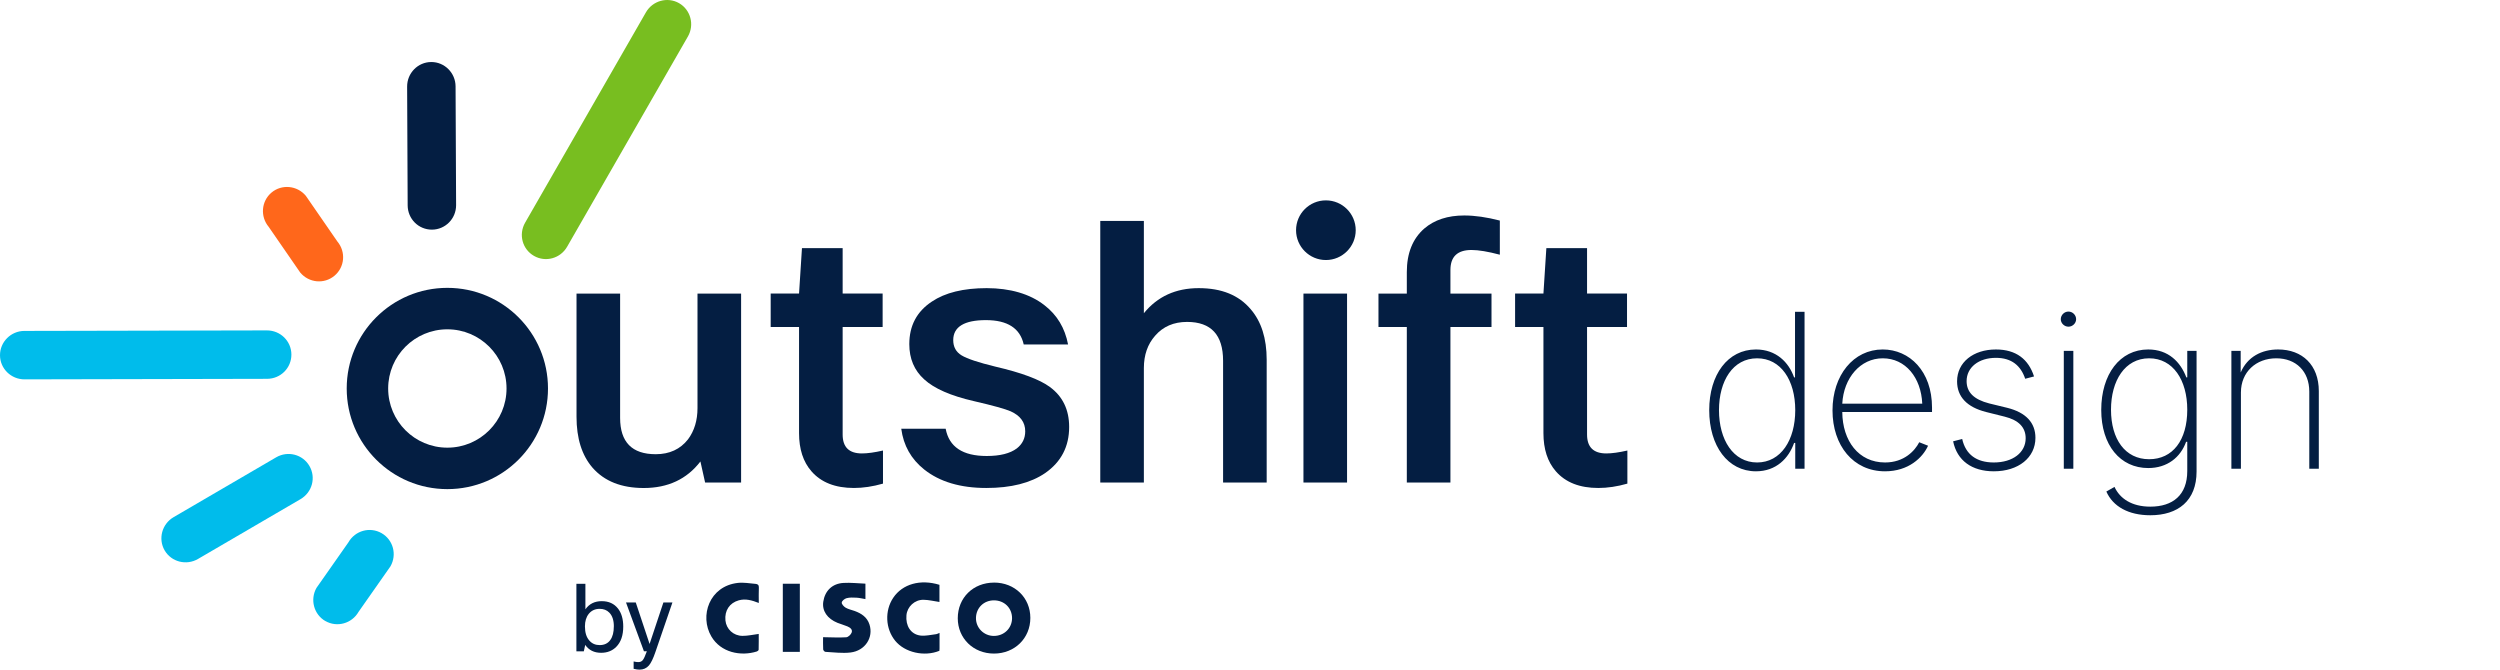
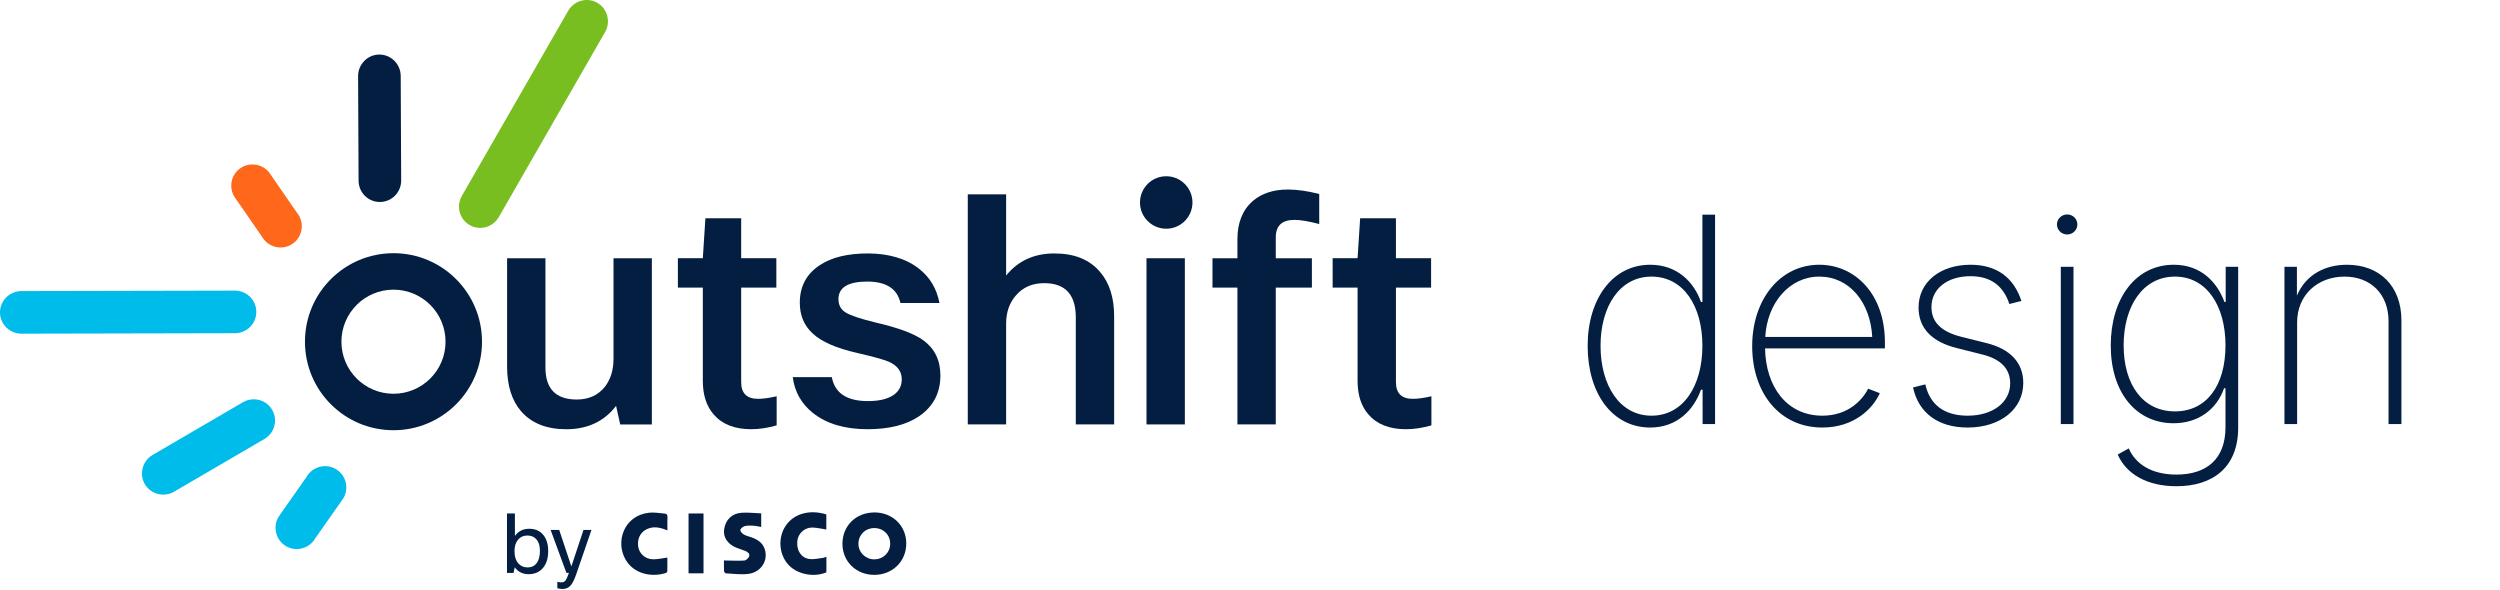
- <svg xmlns="http://www.w3.org/2000/svg" width="168" height="45" viewBox="0 0 168 45" fill="none" role="img" aria-label="outshift design by CISCO">
+ <svg xmlns="http://www.w3.org/2000/svg" width="191" height="45" viewBox="0 0 191 45" fill="none" role="img" aria-label="outshift design by CISCO">
  <path d="M1.58398e-05 23.875C0.004 24.775 0.748 25.497 1.65 25.493L17.948 25.457C18.862 25.453 19.586 24.725 19.582 23.823C19.578 22.927 18.846 22.199 17.932 22.203L1.634 22.238C0.734 22.242 -0.004 22.976 1.58398e-05 23.875Z" fill="#00BCEB" />
  <path d="M11.064 36.987C11.517 37.764 12.522 38.017 13.302 37.564L20.193 33.544C20.983 33.083 21.246 32.09 20.793 31.312C20.341 30.536 19.344 30.273 18.555 30.734L11.663 34.755C10.884 35.21 10.613 36.213 11.064 36.989V36.987Z" fill="#00BCEB" />
  <path d="M21.869 41.735C22.65 42.182 23.647 41.9 24.095 41.116L26.237 38.061C26.691 37.268 26.421 36.274 25.64 35.827C24.86 35.382 23.865 35.653 23.412 36.447L21.269 39.504C20.822 40.287 21.089 41.292 21.867 41.737L21.869 41.735Z" fill="#00BCEB" />
  <path d="M45.633 0.213C44.852 -0.235 43.854 0.048 43.405 0.832L35.287 14.965C34.834 15.758 35.103 16.752 35.885 17.197C36.664 17.642 37.659 17.371 38.112 16.578L46.231 2.446C46.678 1.663 46.411 0.658 45.633 0.213Z" fill="#78BE20" />
  <path d="M18.248 12.939C17.557 13.517 17.476 14.549 18.054 15.242L20.175 18.315C20.761 19.015 21.786 19.108 22.476 18.53C23.165 17.954 23.258 16.928 22.67 16.227L20.549 13.155C19.969 12.462 18.934 12.363 18.248 12.939Z" fill="#FF671B" />
  <path d="M28.978 4.168C28.078 4.172 27.355 4.916 27.359 5.818L27.395 13.798C27.399 14.712 28.127 15.436 29.029 15.432C29.925 15.428 30.654 14.696 30.65 13.782L30.614 5.802C30.61 4.9 29.876 4.164 28.98 4.168H28.978Z" fill="#041E42" />
  <path d="M38.742 19.729H41.672V28.081C41.672 29.709 42.469 30.523 44.064 30.523C44.992 30.523 45.716 30.188 46.237 29.521C46.66 28.952 46.872 28.251 46.872 27.422V19.731H49.802V32.428H47.384L47.068 31.011C46.156 32.2 44.885 32.794 43.259 32.794C41.761 32.794 40.614 32.339 39.816 31.427C39.1 30.596 38.742 29.458 38.742 28.008V19.729Z" fill="#041E42" />
  <path d="M59.337 30.277V32.499C58.652 32.695 58.001 32.792 57.384 32.792C56.129 32.792 55.178 32.418 54.527 31.668C53.973 31.033 53.696 30.178 53.696 29.104V21.973H51.79V19.727H53.696L53.892 16.674H56.626V19.727H59.313V21.973H56.626V29.201C56.626 30.048 57.057 30.471 57.92 30.471C58.294 30.471 58.767 30.406 59.337 30.275V30.277Z" fill="#041E42" />
  <path d="M63.549 28.811C63.776 30.032 64.696 30.643 66.307 30.643C67.201 30.643 67.878 30.473 68.333 30.131C68.707 29.838 68.895 29.456 68.895 28.983C68.895 28.382 68.568 27.933 67.917 27.64C67.543 27.478 66.72 27.25 65.452 26.957C63.889 26.599 62.775 26.11 62.106 25.493C61.438 24.892 61.105 24.102 61.105 23.125C61.105 21.888 61.61 20.934 62.619 20.268C63.513 19.666 64.744 19.363 66.305 19.363C67.866 19.363 69.211 19.745 70.187 20.511C71.034 21.162 71.562 22.04 71.774 23.148H68.794C68.551 22.058 67.704 21.512 66.255 21.512C64.807 21.512 64.057 21.959 64.057 22.856C64.057 23.311 64.243 23.653 64.619 23.881C64.993 24.108 65.751 24.361 66.891 24.638C68.65 25.046 69.868 25.501 70.553 26.006C71.416 26.641 71.847 27.535 71.847 28.691C71.847 30.008 71.311 31.043 70.234 31.791C69.257 32.458 67.939 32.792 66.279 32.792C64.538 32.792 63.145 32.377 62.104 31.548C61.226 30.847 60.713 29.937 60.565 28.813H63.545L63.549 28.811Z" fill="#041E42" />
  <path d="M76.868 32.426H73.938V14.846H76.868V21.049C77.78 19.925 79.009 19.363 80.554 19.363C82.1 19.363 83.249 19.836 84.047 20.78C84.763 21.611 85.121 22.743 85.121 24.173V32.426H82.191V24.247C82.191 22.505 81.385 21.633 79.773 21.633C78.876 21.633 78.16 21.942 77.624 22.561C77.12 23.131 76.868 23.855 76.868 24.733V32.424V32.426Z" fill="#041E42" />
  <path d="M90.522 32.426H87.592V19.729H90.522V32.426Z" fill="#041E42" />
  <path d="M100.789 14.82V17.116C99.991 16.904 99.356 16.799 98.885 16.799C97.942 16.799 97.469 17.246 97.469 18.142V19.729H100.229V21.975H97.469V32.426H94.538V21.975H92.633V19.729H94.538V18.289C94.538 17.019 94.928 16.043 95.71 15.359C96.394 14.773 97.288 14.48 98.397 14.48C99.113 14.48 99.91 14.595 100.789 14.822V14.82Z" fill="#041E42" />
  <path d="M109.36 30.277V32.499C108.678 32.695 108.025 32.792 107.407 32.792C106.153 32.792 105.201 32.418 104.55 31.668C103.996 31.033 103.719 30.178 103.719 29.104V21.973H101.814V19.727H103.719L103.915 16.674H106.65V19.727H109.336V21.973H106.65V29.201C106.65 30.048 107.081 30.471 107.944 30.471C108.317 30.471 108.79 30.406 109.36 30.275V30.277Z" fill="#041E42" />
  <path d="M91.104 15.47C91.104 16.576 90.206 17.474 89.1 17.474C87.993 17.474 87.095 16.576 87.095 15.47C87.095 14.363 87.991 13.465 89.1 13.465C90.207 13.465 91.104 14.363 91.104 15.47Z" fill="#041E42" />
  <path d="M30.062 30.083C27.866 30.083 26.085 28.303 26.085 26.106C26.085 23.91 27.866 22.13 30.062 22.13C32.258 22.13 34.039 23.91 34.039 26.106C34.039 28.303 32.258 30.083 30.062 30.083ZM30.062 19.344C26.326 19.344 23.299 22.371 23.299 26.106C23.299 29.842 26.326 32.869 30.062 32.869C33.798 32.869 36.825 29.842 36.825 26.106C36.825 22.371 33.798 19.344 30.062 19.344Z" fill="#041E42" />
-   <text x="114" y="31.5" font-family="Inter, Helvetica Neue, Arial, sans-serif" font-size="14.5" font-weight="200" fill="#041E42" letter-spacing="-0.02em">design</text>
+   <text x="120" y="32.4" font-family="Inter, InterVariable, Helvetica Neue, Arial, sans-serif" font-size="22" font-weight="200" fill="#041E42" letter-spacing="-0.02em">design</text>
  <path d="M41.251 42.093C41.251 41.682 41.148 41.371 40.942 41.165C40.778 40.997 40.564 40.914 40.299 40.914C39.992 40.914 39.749 41.025 39.567 41.248C39.395 41.462 39.308 41.745 39.308 42.093C39.308 42.515 39.41 42.835 39.616 43.059C39.788 43.253 40.016 43.35 40.297 43.35C40.611 43.35 40.853 43.235 41.015 43.004C41.171 42.79 41.249 42.487 41.249 42.095L41.251 42.093ZM39.232 43.771H38.734V39.23H39.339V40.946C39.596 40.58 39.962 40.398 40.437 40.398C40.912 40.398 41.274 40.566 41.535 40.902C41.767 41.205 41.882 41.607 41.882 42.107C41.882 42.701 41.724 43.154 41.409 43.471C41.144 43.736 40.805 43.868 40.394 43.868C39.927 43.868 39.573 43.692 39.327 43.338L39.232 43.773V43.771Z" fill="#041E42" />
  <path d="M45.186 40.491L44.044 43.815C43.894 44.256 43.747 44.557 43.609 44.717C43.445 44.907 43.233 45 42.972 45C42.863 45 42.732 44.98 42.58 44.943V44.45C42.697 44.48 42.804 44.493 42.895 44.493C43.025 44.493 43.126 44.448 43.197 44.357C43.269 44.266 43.36 44.07 43.468 43.767H43.273L42.068 40.487H42.724L43.652 43.275L44.58 40.487H45.186V40.491Z" fill="#041E42" />
  <path d="M52.605 39.228V43.805H53.749V39.228H52.605ZM50.991 40.52C50.991 40.15 50.979 39.816 50.995 39.486C51.003 39.317 50.923 39.25 50.787 39.238C50.387 39.205 49.98 39.127 49.586 39.171C47.669 39.385 46.99 41.387 47.803 42.77C48.436 43.85 49.776 44.121 50.86 43.779C50.91 43.763 50.979 43.704 50.981 43.662C50.991 43.29 50.987 42.919 50.987 42.6C50.601 42.649 50.251 42.733 49.899 42.73C49.281 42.728 48.806 42.273 48.749 41.694C48.684 41.031 49.026 40.516 49.645 40.342C50.102 40.214 50.53 40.338 50.991 40.52ZM63.131 39.3C61.851 38.904 60.648 39.244 60.027 40.168C59.441 41.039 59.497 42.252 60.16 43.063C60.803 43.85 62.111 44.149 63.127 43.734C63.131 43.684 63.137 43.631 63.137 43.577C63.137 43.235 63.137 42.895 63.137 42.531C63.044 42.564 62.973 42.61 62.898 42.618C62.544 42.657 62.18 42.756 61.837 42.707C61.196 42.616 60.85 42.052 60.913 41.342C60.965 40.77 61.464 40.295 62.063 40.305C62.419 40.311 62.773 40.402 63.131 40.453V39.3ZM55.31 42.819C55.31 43.051 55.302 43.346 55.318 43.643C55.322 43.702 55.411 43.801 55.466 43.805C56.028 43.833 56.6 43.914 57.152 43.848C58.138 43.732 58.713 42.835 58.428 41.963C58.27 41.474 57.888 41.223 57.431 41.057C57.229 40.983 57.012 40.944 56.83 40.837C56.707 40.766 56.553 40.598 56.565 40.491C56.576 40.378 56.758 40.233 56.889 40.198C57.099 40.142 57.332 40.152 57.554 40.164C57.754 40.174 57.952 40.226 58.157 40.259V39.222C57.659 39.203 57.166 39.143 56.679 39.173C55.921 39.218 55.435 39.703 55.324 40.435C55.233 41.045 55.587 41.575 56.283 41.856C56.499 41.943 56.727 42 56.94 42.091C57.12 42.167 57.31 42.297 57.231 42.509C57.18 42.645 56.998 42.818 56.865 42.825C56.363 42.857 55.856 42.825 55.308 42.819H55.31Z" fill="#041E42" />
  <path d="M66.785 42.734C66.113 42.734 65.571 42.186 65.585 41.52C65.598 40.845 66.115 40.342 66.795 40.344C67.494 40.344 68.012 40.861 68.01 41.543C68.006 42.218 67.476 42.734 66.787 42.734H66.785ZM66.801 39.151C65.397 39.151 64.362 40.17 64.362 41.547C64.362 42.897 65.41 43.92 66.795 43.92C68.188 43.92 69.241 42.887 69.239 41.522C69.239 40.166 68.192 39.149 66.801 39.149V39.151Z" fill="#041E42" />
</svg>
